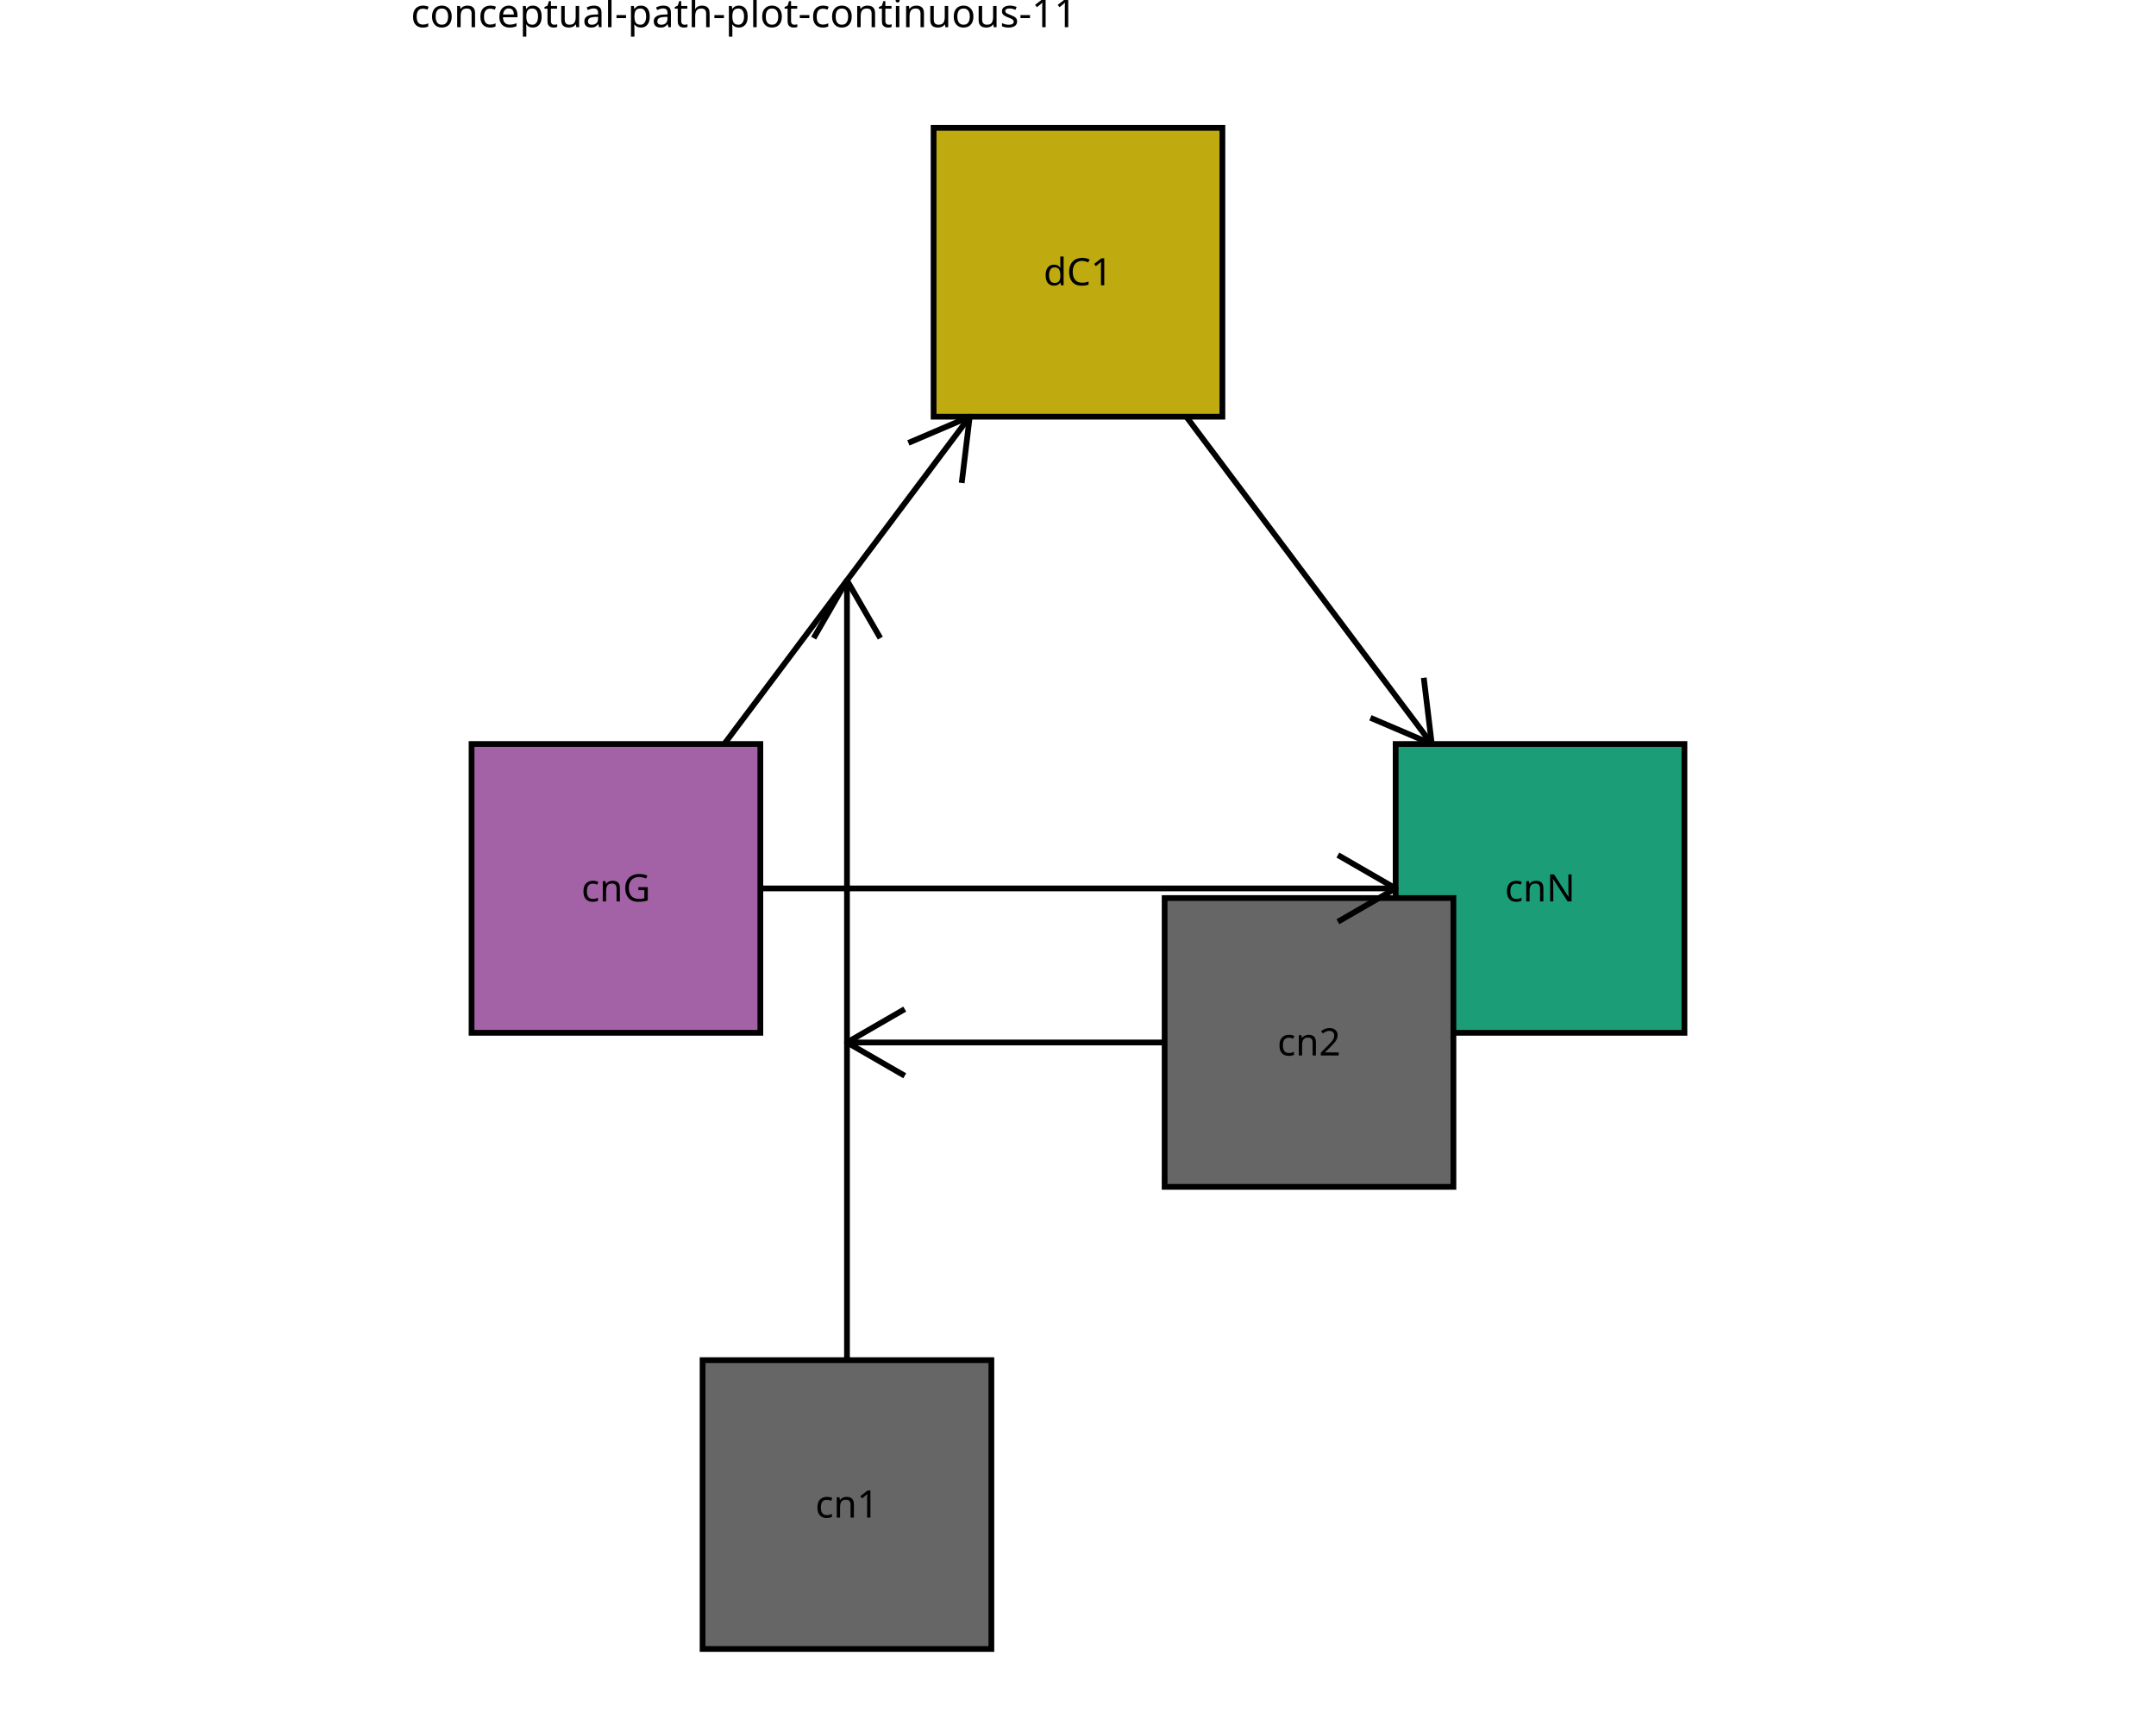
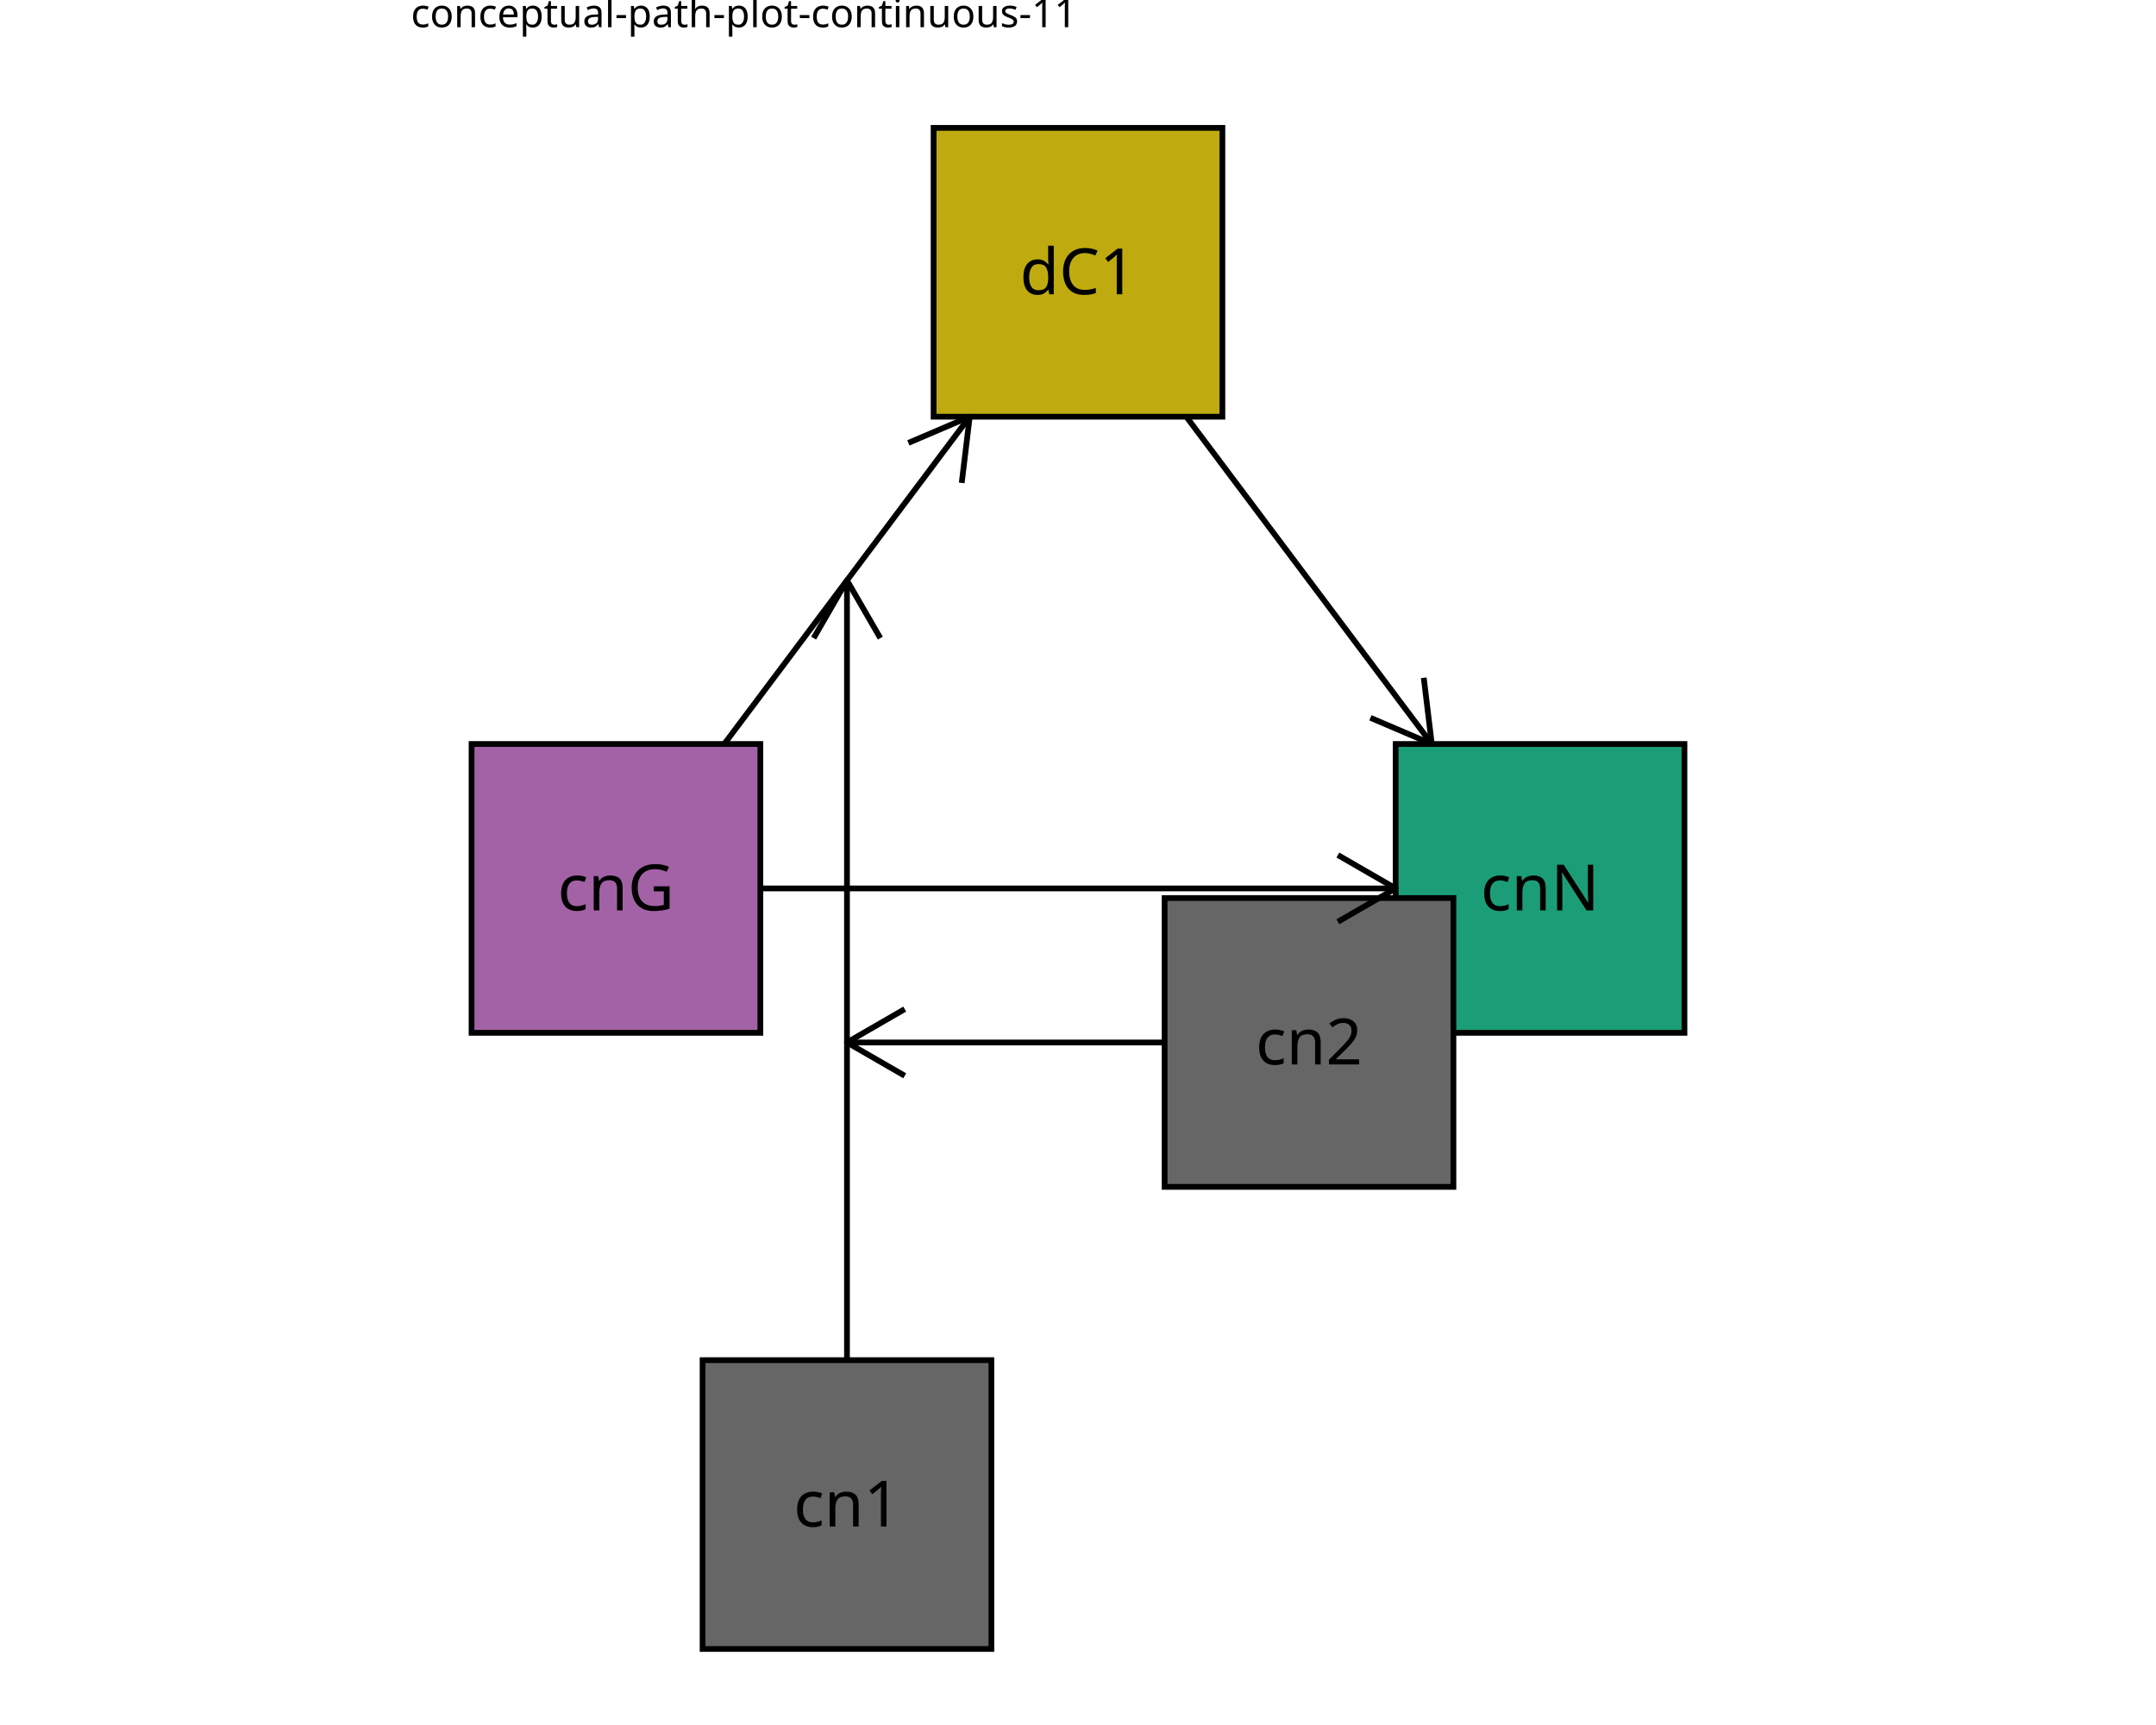
<svg xmlns="http://www.w3.org/2000/svg" class="svglite" data-engine-version="2.0" width="720.00pt" height="576.00pt" viewBox="0 0 720.00 576.00">
  <defs>
    <style type="text/css">
    .svglite line, .svglite polyline, .svglite polygon, .svglite path, .svglite rect, .svglite circle {
      fill: none;
      stroke: #000000;
      stroke-linecap: round;
      stroke-linejoin: round;
      stroke-miterlimit: 10.00;
    }
  </style>
  </defs>
  <rect width="100%" height="100%" style="stroke: none; fill: #FFFFFF;" />
  <defs>
    <clipPath id="cpMC4wMHw3MjAuMDB8MC4wMHw1NzYuMDA=">
      <rect x="0.00" y="0.00" width="720.00" height="576.00" />
    </clipPath>
  </defs>
  <g clip-path="url(#cpMC4wMHw3MjAuMDB8MC4wMHw1NzYuMDA=)">
</g>
  <defs>
    <clipPath id="cpMTM3LjIzfDU4Mi43N3wwLjAwfDU3Ni4wMA==">
      <rect x="137.23" y="0.00" width="445.54" height="576.00" />
    </clipPath>
  </defs>
  <g clip-path="url(#cpMTM3LjIzfDU4Mi43N3wwLjAwfDU3Ni4wMA==)">
    <rect x="137.23" y="0.00" width="445.54" height="576.00" style="stroke-width: 10.67; stroke: none;" />
  </g>
  <g clip-path="url(#cpMC4wMHw3MjAuMDB8MC4wMHw1NzYuMDA=)">
</g>
  <defs>
    <clipPath id="cpMTM3LjIzfDU4Mi43N3wxNy4zMHw1NzYuMDA=">
      <rect x="137.23" y="17.30" width="445.54" height="558.70" />
    </clipPath>
  </defs>
  <g clip-path="url(#cpMTM3LjIzfDU4Mi43N3wxNy4zMHw1NzYuMDA=)">
    <rect x="137.23" y="17.30" width="445.54" height="558.70" style="stroke-width: 10.67; stroke: none;" />
    <rect x="157.48" y="248.43" width="96.44" height="96.44" style="stroke-width: 1.92; stroke-linecap: butt; stroke-linejoin: miter; fill: #A362A5;" />
    <rect x="466.08" y="248.43" width="96.44" height="96.44" style="stroke-width: 1.92; stroke-linecap: butt; stroke-linejoin: miter; fill: #1B9E77;" />
    <rect x="311.78" y="42.70" width="96.44" height="96.44" style="stroke-width: 1.92; stroke-linecap: butt; stroke-linejoin: miter; fill: #BFAB0F;" />
    <rect x="234.63" y="454.17" width="96.44" height="96.44" style="stroke-width: 1.92; stroke-linecap: butt; stroke-linejoin: miter; fill: #666666;" />
    <rect x="388.93" y="299.87" width="96.44" height="96.44" style="stroke-width: 1.92; stroke-linecap: butt; stroke-linejoin: miter; fill: #666666;" />
    <rect x="234.63" y="145.57" width="96.44" height="96.44" style="stroke-width: 1.92; stroke: none; stroke-linecap: butt; stroke-linejoin: miter;" />
    <rect x="234.63" y="299.87" width="96.44" height="96.44" style="stroke-width: 1.92; stroke: none; stroke-linecap: butt; stroke-linejoin: miter;" />
    <polyline points="253.92,296.65 255.57,296.65 258.69,296.65 261.81,296.65 264.93,296.65 268.04,296.65 271.16,296.65 274.28,296.65 277.39,296.65 280.51,296.65 283.63,296.65 286.75,296.65 289.86,296.65 292.98,296.65 296.10,296.65 299.21,296.65 302.33,296.65 305.45,296.65 308.57,296.65 311.68,296.65 314.80,296.65 317.92,296.65 321.04,296.65 324.15,296.65 327.27,296.65 330.39,296.65 333.50,296.65 336.62,296.65 339.74,296.65 342.86,296.65 345.97,296.65 349.09,296.65 352.21,296.65 355.32,296.65 358.44,296.65 361.56,296.65 364.68,296.65 367.79,296.65 370.91,296.65 374.03,296.65 377.14,296.65 380.26,296.65 383.38,296.65 386.50,296.65 389.61,296.65 392.73,296.65 395.85,296.65 398.96,296.65 402.08,296.65 405.20,296.65 408.32,296.65 411.43,296.65 414.55,296.65 417.67,296.65 420.79,296.65 423.90,296.65 427.02,296.65 430.14,296.65 433.25,296.65 436.37,296.65 439.49,296.65 442.61,296.65 445.72,296.65 448.84,296.65 451.96,296.65 455.07,296.65 458.19,296.65 461.31,296.65 464.43,296.65 466.08,296.65 " style="stroke-width: 1.92; stroke-linecap: butt;" />
    <polyline points="446.79,307.79 466.08,296.65 446.79,285.51 " style="stroke-width: 1.92; stroke-linecap: butt;" />
    <polyline points="241.86,248.43 243.11,246.78 244.66,244.70 246.22,242.62 247.78,240.54 249.34,238.46 250.90,236.39 252.46,234.31 254.02,232.23 255.57,230.15 257.13,228.07 258.69,226.00 260.25,223.92 261.81,221.84 263.37,219.76 264.93,217.68 266.48,215.61 268.04,213.53 269.60,211.45 271.16,209.37 272.72,207.29 274.28,205.21 275.84,203.14 277.39,201.06 278.95,198.98 280.51,196.90 282.07,194.82 283.63,192.75 285.19,190.67 286.75,188.59 288.30,186.51 289.86,184.43 291.42,182.36 292.98,180.28 294.54,178.20 296.10,176.12 297.66,174.04 299.21,171.96 300.77,169.89 302.33,167.81 303.89,165.73 305.45,163.65 307.01,161.57 308.57,159.50 310.13,157.42 311.68,155.34 313.24,153.26 314.80,151.18 316.36,149.11 317.92,147.03 319.48,144.95 321.04,142.87 322.59,140.79 323.84,139.14 " style="stroke-width: 1.92; stroke-linecap: butt;" />
    <polyline points="321.17,161.25 323.84,139.14 303.35,147.89 " style="stroke-width: 1.92; stroke-linecap: butt;" />
    <polyline points="396.16,139.14 397.41,140.79 398.96,142.87 400.52,144.95 402.08,147.03 403.64,149.11 405.20,151.18 406.76,153.26 408.32,155.34 409.87,157.42 411.43,159.50 412.99,161.57 414.55,163.65 416.11,165.73 417.67,167.81 419.23,169.89 420.79,171.96 422.34,174.04 423.90,176.12 425.46,178.20 427.02,180.28 428.58,182.36 430.14,184.43 431.70,186.51 433.25,188.59 434.81,190.67 436.37,192.75 437.93,194.82 439.49,196.90 441.05,198.98 442.61,201.06 444.16,203.14 445.72,205.21 447.28,207.29 448.84,209.37 450.40,211.45 451.96,213.53 453.52,215.61 455.07,217.68 456.63,219.76 458.19,221.84 459.75,223.92 461.31,226.00 462.87,228.07 464.43,230.15 465.98,232.23 467.54,234.31 469.10,236.39 470.66,238.46 472.22,240.54 473.78,242.62 475.34,244.70 476.89,246.78 478.14,248.43 " style="stroke-width: 1.92; stroke-linecap: butt;" />
    <polyline points="457.65,239.68 478.14,248.43 475.47,226.32 " style="stroke-width: 1.92; stroke-linecap: butt;" />
    <polyline points="282.85,454.17 282.85,452.51 282.85,449.39 282.85,446.28 282.85,443.16 282.85,440.04 282.85,436.93 282.85,433.81 282.85,430.69 282.85,427.57 282.85,424.46 282.85,421.34 282.85,418.22 282.85,415.10 282.85,411.99 282.85,408.87 282.85,405.75 282.85,402.64 282.85,399.52 282.85,396.40 282.85,393.28 282.85,390.17 282.85,387.05 282.85,383.93 282.85,380.82 282.85,377.70 282.85,374.58 282.85,371.46 282.85,368.35 282.85,365.23 282.85,362.11 282.85,359.00 282.85,355.88 282.85,352.76 282.85,349.64 282.85,346.53 282.85,343.41 282.85,340.29 282.85,337.18 282.85,334.06 282.85,330.94 282.85,327.82 282.85,324.71 282.85,321.59 282.85,318.47 282.85,315.36 282.85,312.24 282.85,309.12 282.85,306.00 282.85,302.89 282.85,299.77 282.85,296.65 282.85,293.53 282.85,290.42 282.85,287.30 282.85,284.18 282.85,281.07 282.85,277.95 282.85,274.83 282.85,271.71 282.85,268.60 282.85,265.48 282.85,262.36 282.85,259.25 282.85,256.13 282.85,253.01 282.85,249.89 282.85,246.78 282.85,243.66 282.85,240.54 282.85,237.43 282.85,234.31 282.85,231.19 282.85,228.07 282.85,224.96 282.85,221.84 282.85,218.72 282.85,215.61 282.85,212.49 282.85,209.37 282.85,206.25 282.85,203.14 282.85,200.02 282.85,196.90 282.85,193.79 " style="stroke-width: 1.92; stroke-linecap: butt;" />
    <polyline points="293.99,213.08 282.85,193.79 271.71,213.08 " style="stroke-width: 1.92; stroke-linecap: butt;" />
    <polyline points="388.93,348.09 388.83,348.09 387.28,348.09 385.72,348.09 384.16,348.09 382.60,348.09 381.04,348.09 379.48,348.09 377.92,348.09 376.37,348.09 374.81,348.09 373.25,348.09 371.69,348.09 370.13,348.09 368.57,348.09 367.01,348.09 365.46,348.09 363.90,348.09 362.34,348.09 360.78,348.09 359.22,348.09 357.66,348.09 356.10,348.09 354.54,348.09 352.99,348.09 351.43,348.09 349.87,348.09 348.31,348.09 346.75,348.09 345.19,348.09 343.63,348.09 342.08,348.09 340.52,348.09 338.96,348.09 337.40,348.09 335.84,348.09 334.28,348.09 332.72,348.09 331.17,348.09 329.61,348.09 328.05,348.09 326.49,348.09 324.93,348.09 323.37,348.09 321.81,348.09 320.26,348.09 318.70,348.09 317.14,348.09 315.58,348.09 314.02,348.09 312.46,348.09 310.90,348.09 309.35,348.09 307.79,348.09 306.23,348.09 304.67,348.09 303.11,348.09 301.55,348.09 299.99,348.09 298.44,348.09 296.88,348.09 295.32,348.09 293.76,348.09 292.20,348.09 290.64,348.09 289.08,348.09 287.53,348.09 285.97,348.09 284.41,348.09 282.85,348.09 " style="stroke-width: 1.92; stroke-linecap: butt;" />
    <polyline points="302.14,336.95 282.85,348.09 302.14,359.22 " style="stroke-width: 1.92; stroke-linecap: butt;" />
-     <text x="205.70" y="301.00" text-anchor="middle" style="font-size: 12.65px; font-family: sans;" textLength="23.20px" lengthAdjust="spacingAndGlyphs">cnG</text>
-     <text x="514.30" y="301.00" text-anchor="middle" style="font-size: 12.65px; font-family: sans;" textLength="22.50px" lengthAdjust="spacingAndGlyphs">cnN</text>
-     <text x="360.00" y="95.27" text-anchor="middle" style="font-size: 12.65px; font-family: sans;" textLength="23.20px" lengthAdjust="spacingAndGlyphs">dC1</text>
-     <text x="282.85" y="506.74" text-anchor="middle" style="font-size: 12.65px; font-family: sans;" textLength="20.39px" lengthAdjust="spacingAndGlyphs">cn1</text>
-     <text x="437.15" y="352.44" text-anchor="middle" style="font-size: 12.65px; font-family: sans;" textLength="20.39px" lengthAdjust="spacingAndGlyphs">cn2</text>
+     <text x="205.70" y="303.99" text-anchor="middle" style="font-size: 21.34px; font-family: sans;" textLength="39.15px" lengthAdjust="spacingAndGlyphs">cnG</text>
+     <text x="514.30" y="303.99" text-anchor="middle" style="font-size: 21.34px; font-family: sans;" textLength="37.96px" lengthAdjust="spacingAndGlyphs">cnN</text>
+     <text x="360.00" y="98.26" text-anchor="middle" style="font-size: 21.34px; font-family: sans;" textLength="39.15px" lengthAdjust="spacingAndGlyphs">dC1</text>
+     <text x="282.85" y="509.73" text-anchor="middle" style="font-size: 21.34px; font-family: sans;" textLength="34.42px" lengthAdjust="spacingAndGlyphs">cn1</text>
+     <text x="437.15" y="355.43" text-anchor="middle" style="font-size: 21.34px; font-family: sans;" textLength="34.42px" lengthAdjust="spacingAndGlyphs">cn2</text>
  </g>
  <g clip-path="url(#cpMC4wMHw3MjAuMDB8MC4wMHw1NzYuMDA=)">
    <text x="137.23" y="9.08" style="font-size: 13.20px; font-family: sans;" textLength="206.96px" lengthAdjust="spacingAndGlyphs">conceptual-path-plot-continuous-11</text>
  </g>
</svg>
